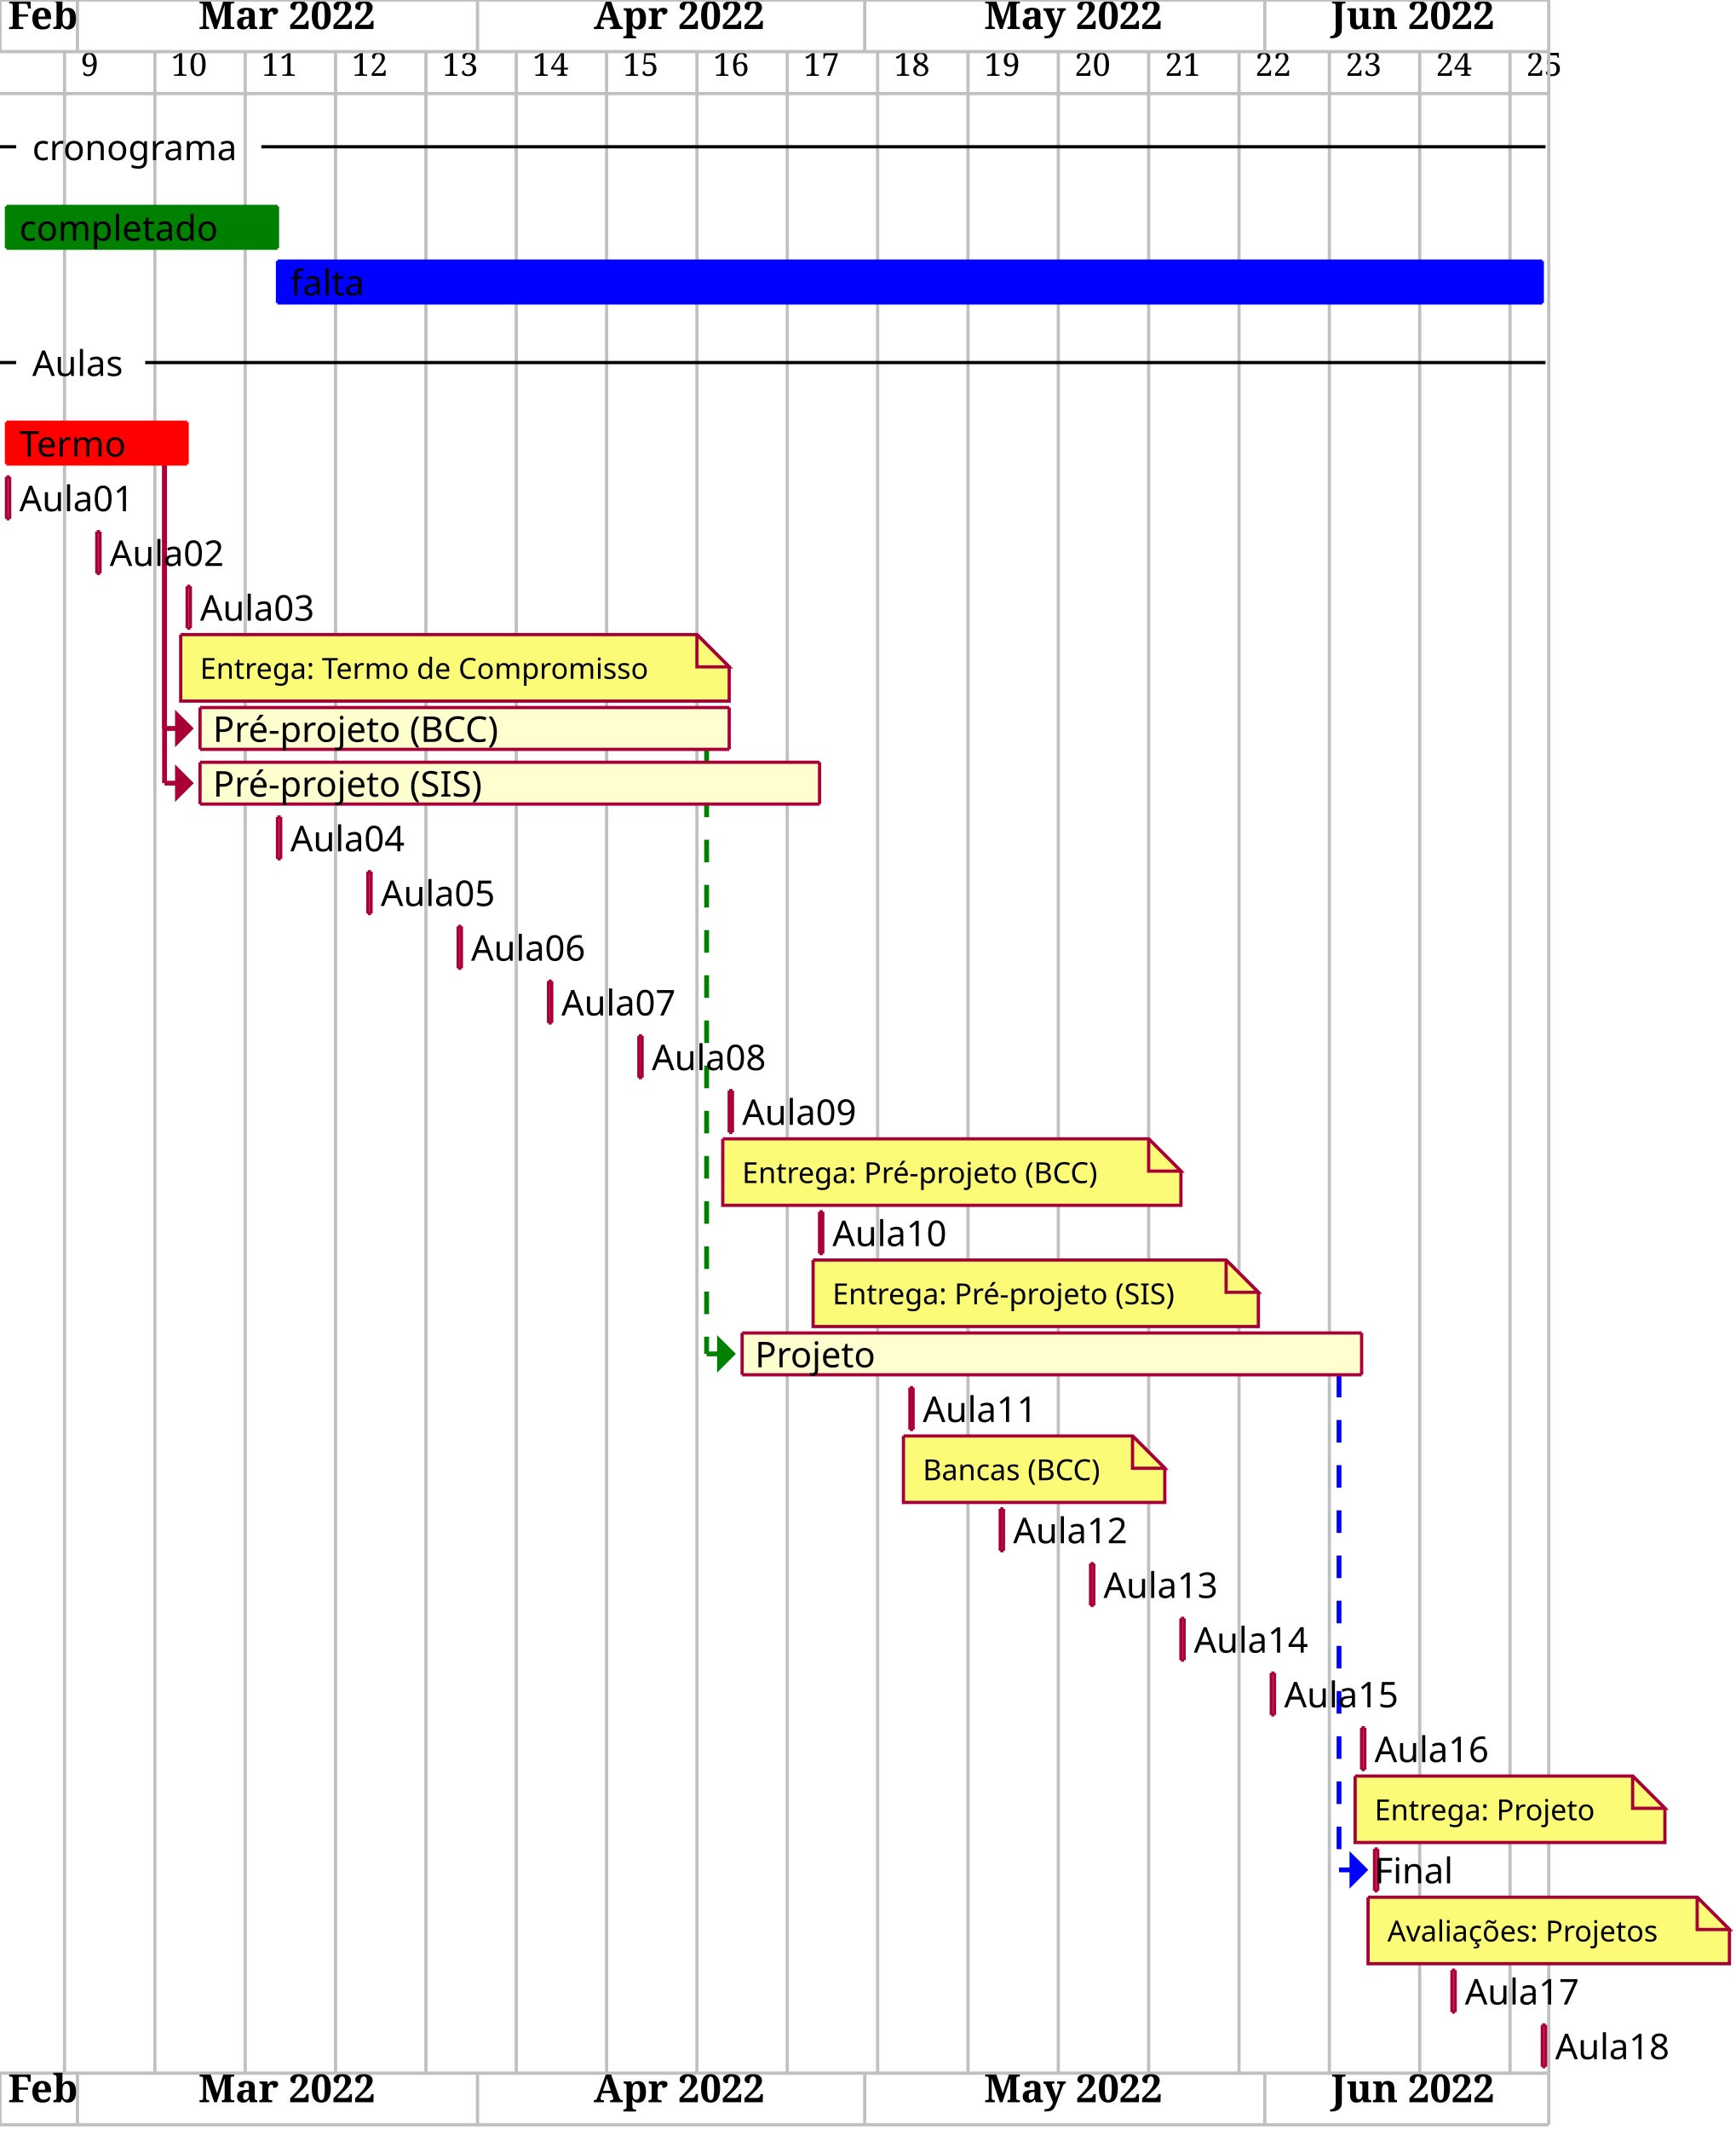
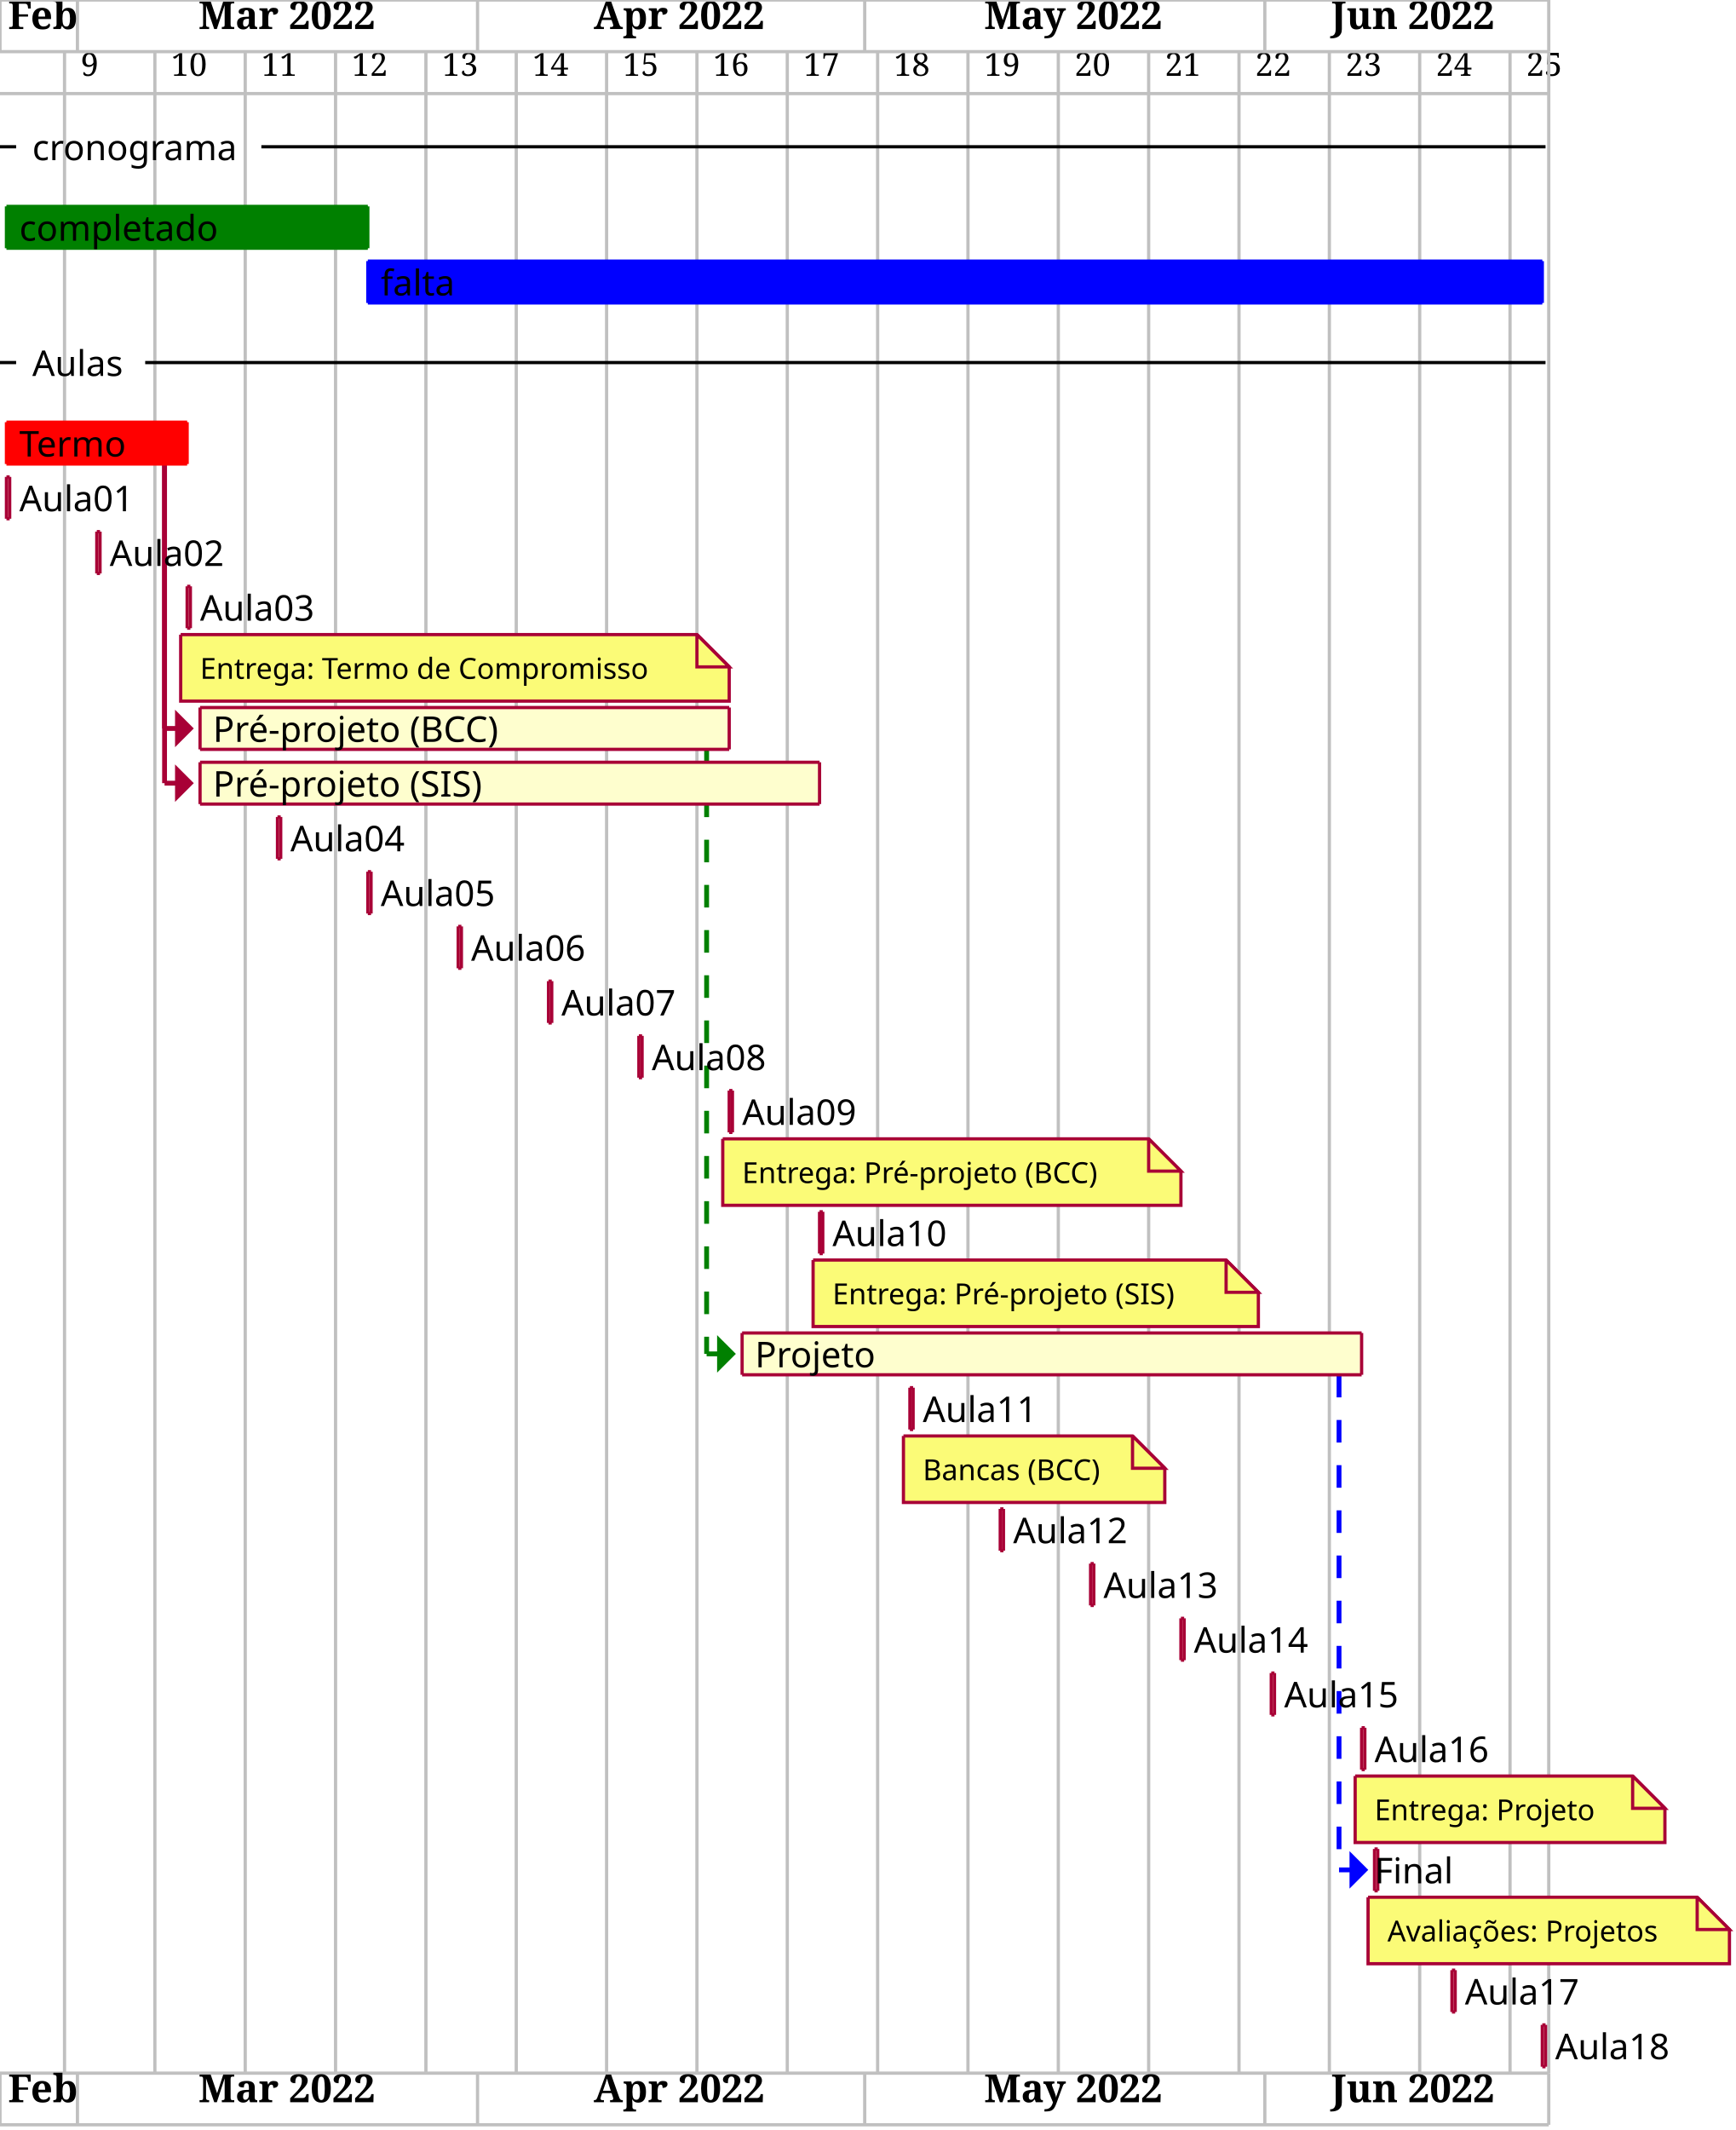
<svg xmlns="http://www.w3.org/2000/svg" contentScriptType="application/ecmascript" contentStyleType="text/css" height="660px" preserveAspectRatio="none" style="width:538px;height:660px;background:#FFFFFF;" version="1.1" viewBox="0 0 538 660" width="538px" zoomAndPan="magnify">
  <defs />
  <g>
    <text fill="#000000" font-family="Serif" font-size="10" lengthAdjust="spacing" textLength="5" x="25" y="23.5">9</text>
    <text fill="#000000" font-family="Serif" font-size="10" lengthAdjust="spacing" textLength="10" x="53" y="23.5">10</text>
    <text fill="#000000" font-family="Serif" font-size="10" lengthAdjust="spacing" textLength="10" x="81" y="23.5">11</text>
    <text fill="#000000" font-family="Serif" font-size="10" lengthAdjust="spacing" textLength="10" x="109" y="23.5">12</text>
    <text fill="#000000" font-family="Serif" font-size="10" lengthAdjust="spacing" textLength="10" x="137" y="23.5">13</text>
    <text fill="#000000" font-family="Serif" font-size="10" lengthAdjust="spacing" textLength="10" x="165" y="23.5">14</text>
    <text fill="#000000" font-family="Serif" font-size="10" lengthAdjust="spacing" textLength="10" x="193" y="23.5">15</text>
    <text fill="#000000" font-family="Serif" font-size="10" lengthAdjust="spacing" textLength="10" x="221" y="23.5">16</text>
    <text fill="#000000" font-family="Serif" font-size="10" lengthAdjust="spacing" textLength="10" x="249" y="23.5">17</text>
    <text fill="#000000" font-family="Serif" font-size="10" lengthAdjust="spacing" textLength="10" x="277" y="23.5">18</text>
    <text fill="#000000" font-family="Serif" font-size="10" lengthAdjust="spacing" textLength="10" x="305" y="23.5">19</text>
    <text fill="#000000" font-family="Serif" font-size="10" lengthAdjust="spacing" textLength="10" x="333" y="23.5">20</text>
    <text fill="#000000" font-family="Serif" font-size="10" lengthAdjust="spacing" textLength="10" x="361" y="23.5">21</text>
    <text fill="#000000" font-family="Serif" font-size="10" lengthAdjust="spacing" textLength="10" x="389" y="23.5">22</text>
    <text fill="#000000" font-family="Serif" font-size="10" lengthAdjust="spacing" textLength="10" x="417" y="23.5">23</text>
    <text fill="#000000" font-family="Serif" font-size="10" lengthAdjust="spacing" textLength="10" x="445" y="23.5">24</text>
    <text fill="#000000" font-family="Serif" font-size="10" lengthAdjust="spacing" textLength="10" x="473" y="23.5">25</text>
    <line style="stroke:#C0C0C0;stroke-width:1.0;" x1="20" x2="20" y1="16" y2="642.385" />
    <line style="stroke:#C0C0C0;stroke-width:1.0;" x1="48" x2="48" y1="16" y2="642.385" />
    <line style="stroke:#C0C0C0;stroke-width:1.0;" x1="76" x2="76" y1="16" y2="642.385" />
    <line style="stroke:#C0C0C0;stroke-width:1.0;" x1="104" x2="104" y1="16" y2="642.385" />
    <line style="stroke:#C0C0C0;stroke-width:1.0;" x1="132" x2="132" y1="16" y2="642.385" />
    <line style="stroke:#C0C0C0;stroke-width:1.0;" x1="160" x2="160" y1="16" y2="642.385" />
    <line style="stroke:#C0C0C0;stroke-width:1.0;" x1="188" x2="188" y1="16" y2="642.385" />
    <line style="stroke:#C0C0C0;stroke-width:1.0;" x1="216" x2="216" y1="16" y2="642.385" />
    <line style="stroke:#C0C0C0;stroke-width:1.0;" x1="244" x2="244" y1="16" y2="642.385" />
    <line style="stroke:#C0C0C0;stroke-width:1.0;" x1="272" x2="272" y1="16" y2="642.385" />
    <line style="stroke:#C0C0C0;stroke-width:1.0;" x1="300" x2="300" y1="16" y2="642.385" />
    <line style="stroke:#C0C0C0;stroke-width:1.0;" x1="328" x2="328" y1="16" y2="642.385" />
    <line style="stroke:#C0C0C0;stroke-width:1.0;" x1="356" x2="356" y1="16" y2="642.385" />
    <line style="stroke:#C0C0C0;stroke-width:1.0;" x1="384" x2="384" y1="16" y2="642.385" />
    <line style="stroke:#C0C0C0;stroke-width:1.0;" x1="412" x2="412" y1="16" y2="642.385" />
    <line style="stroke:#C0C0C0;stroke-width:1.0;" x1="440" x2="440" y1="16" y2="642.385" />
    <line style="stroke:#C0C0C0;stroke-width:1.0;" x1="468" x2="468" y1="16" y2="642.385" />
    <line style="stroke:#C0C0C0;stroke-width:1.0;" x1="480" x2="480" y1="16" y2="642.385" />
    <line style="stroke:#C0C0C0;stroke-width:1.0;" x1="0" x2="0" y1="0" y2="16" />
    <line style="stroke:#C0C0C0;stroke-width:1.0;" x1="24" x2="24" y1="0" y2="16" />
    <text fill="#000000" font-family="Serif" font-size="12" font-weight="bold" lengthAdjust="spacing" textLength="19" x="2.5" y="9">Feb</text>
    <line style="stroke:#C0C0C0;stroke-width:1.0;" x1="148" x2="148" y1="0" y2="16" />
    <text fill="#000000" font-family="Serif" font-size="12" font-weight="bold" lengthAdjust="spacing" textLength="49" x="61.5" y="9">Mar 2022</text>
    <line style="stroke:#C0C0C0;stroke-width:1.0;" x1="268" x2="268" y1="0" y2="16" />
    <text fill="#000000" font-family="Serif" font-size="12" font-weight="bold" lengthAdjust="spacing" textLength="48" x="184" y="9">Apr 2022</text>
    <line style="stroke:#C0C0C0;stroke-width:1.0;" x1="392" x2="392" y1="0" y2="16" />
    <text fill="#000000" font-family="Serif" font-size="12" font-weight="bold" lengthAdjust="spacing" textLength="50" x="305" y="9">May 2022</text>
    <line style="stroke:#C0C0C0;stroke-width:1.0;" x1="480" x2="480" y1="0" y2="16" />
    <text fill="#000000" font-family="Serif" font-size="12" font-weight="bold" lengthAdjust="spacing" textLength="47" x="412.5" y="9">Jun 2022</text>
    <line style="stroke:#C0C0C0;stroke-width:1.0;" x1="0" x2="480" y1="0" y2="0" />
    <line style="stroke:#C0C0C0;stroke-width:1.0;" x1="0" x2="480" y1="16" y2="16" />
    <line style="stroke:#C0C0C0;stroke-width:1.0;" x1="0" x2="480" y1="29" y2="29" />
    <line style="stroke:#A80036;stroke-width:1.5;" x1="51" x2="51" y1="143.775" y2="225.718" />
    <line style="stroke:#A80036;stroke-width:1.5;" x1="51" x2="59" y1="225.718" y2="225.718" />
    <polygon fill="#A80036" points="55,221.718,55,225.718,55,229.718,59,225.718" style="stroke:#A80036;stroke-width:1.5;" />
    <line style="stroke:#A80036;stroke-width:1.5;" x1="51" x2="51" y1="143.775" y2="242.673" />
    <line style="stroke:#A80036;stroke-width:1.5;" x1="51" x2="59" y1="242.673" y2="242.673" />
    <polygon fill="#A80036" points="55,238.673,55,242.673,55,246.673,59,242.673" style="stroke:#A80036;stroke-width:1.5;" />
    <line style="stroke:#008000;stroke-width:1.5;stroke-dasharray:7.0,7.0;" x1="219" x2="219" y1="232.195" y2="419.513" />
    <line style="stroke:#008000;stroke-width:1.5;stroke-dasharray:7.0,7.0;" x1="219" x2="227" y1="419.513" y2="419.513" />
    <polygon fill="#008000" points="223,415.513,223,419.513,223,423.513,227,419.513" style="stroke:#008000;stroke-width:1.5;" />
    <line style="stroke:#0000FF;stroke-width:1.5;stroke-dasharray:7.0,7.0;" x1="415" x2="415" y1="425.99" y2="579.398" />
    <line style="stroke:#0000FF;stroke-width:1.5;stroke-dasharray:7.0,7.0;" x1="415" x2="423" y1="579.398" y2="579.398" />
    <polygon fill="#0000FF" points="419,575.398,419,579.398,419,583.398,423,579.398" style="stroke:#0000FF;stroke-width:1.5;" />
    <line style="stroke:#000000;stroke-width:1.0;" x1="0" x2="5" y1="45.477" y2="45.477" />
    <line style="stroke:#000000;stroke-width:1.0;" x1="81" x2="479" y1="45.477" y2="45.477" />
-     <rect fill="#008000" height="12.955" style="stroke:none;stroke-width:1.0;" width="84" x="2" y="63.955" />
-     <line style="stroke:#008000;stroke-width:1.0;" x1="2" x2="86" y1="63.955" y2="63.955" />
-     <line style="stroke:#008000;stroke-width:1.0;" x1="2" x2="86" y1="76.91" y2="76.91" />
+     <rect fill="#008000" height="12.955" style="stroke:none;stroke-width:1.0;" width="112" x="2" y="63.955" />
+     <line style="stroke:#008000;stroke-width:1.0;" x1="2" x2="114" y1="63.955" y2="63.955" />
+     <line style="stroke:#008000;stroke-width:1.0;" x1="2" x2="114" y1="76.91" y2="76.91" />
    <line style="stroke:#008000;stroke-width:1.0;" x1="2" x2="2" y1="63.955" y2="76.91" />
-     <line style="stroke:#008000;stroke-width:1.0;" x1="86" x2="86" y1="63.955" y2="76.91" />
-     <rect fill="#0000FF" height="12.955" style="stroke:none;stroke-width:1.0;" width="392" x="86" y="80.91" />
-     <line style="stroke:#0000FF;stroke-width:1.0;" x1="86" x2="478" y1="80.91" y2="80.91" />
-     <line style="stroke:#0000FF;stroke-width:1.0;" x1="86" x2="478" y1="93.865" y2="93.865" />
-     <line style="stroke:#0000FF;stroke-width:1.0;" x1="86" x2="86" y1="80.91" y2="93.865" />
+     <line style="stroke:#008000;stroke-width:1.0;" x1="114" x2="114" y1="63.955" y2="76.91" />
+     <rect fill="#0000FF" height="12.955" style="stroke:none;stroke-width:1.0;" width="364" x="114" y="80.91" />
+     <line style="stroke:#0000FF;stroke-width:1.0;" x1="114" x2="478" y1="80.91" y2="80.91" />
+     <line style="stroke:#0000FF;stroke-width:1.0;" x1="114" x2="478" y1="93.865" y2="93.865" />
+     <line style="stroke:#0000FF;stroke-width:1.0;" x1="114" x2="114" y1="80.91" y2="93.865" />
    <line style="stroke:#0000FF;stroke-width:1.0;" x1="478" x2="478" y1="80.91" y2="93.865" />
    <line style="stroke:#000000;stroke-width:1.0;" x1="0" x2="5" y1="112.343" y2="112.343" />
    <line style="stroke:#000000;stroke-width:1.0;" x1="45" x2="479" y1="112.343" y2="112.343" />
    <rect fill="#FF0000" height="12.955" style="stroke:none;stroke-width:1.0;" width="56" x="2" y="130.82" />
    <line style="stroke:#FF0000;stroke-width:1.0;" x1="2" x2="58" y1="130.82" y2="130.82" />
    <line style="stroke:#FF0000;stroke-width:1.0;" x1="2" x2="58" y1="143.775" y2="143.775" />
    <line style="stroke:#FF0000;stroke-width:1.0;" x1="2" x2="2" y1="130.82" y2="143.775" />
    <line style="stroke:#FF0000;stroke-width:1.0;" x1="58" x2="58" y1="130.82" y2="143.775" />
    <rect fill="#FEFECE" height="12.955" style="stroke:none;stroke-width:1.0;" width="1" x="2" y="147.775" />
    <line style="stroke:#A80036;stroke-width:1.0;" x1="2" x2="3" y1="147.775" y2="147.775" />
    <line style="stroke:#A80036;stroke-width:1.0;" x1="2" x2="3" y1="160.731" y2="160.731" />
    <line style="stroke:#A80036;stroke-width:1.0;" x1="2" x2="2" y1="147.775" y2="160.731" />
    <line style="stroke:#A80036;stroke-width:1.0;" x1="3" x2="3" y1="147.775" y2="160.731" />
    <rect fill="#FEFECE" height="12.955" style="stroke:none;stroke-width:1.0;" width="1" x="30" y="164.731" />
    <line style="stroke:#A80036;stroke-width:1.0;" x1="30" x2="31" y1="164.731" y2="164.731" />
    <line style="stroke:#A80036;stroke-width:1.0;" x1="30" x2="31" y1="177.685" y2="177.685" />
    <line style="stroke:#A80036;stroke-width:1.0;" x1="30" x2="30" y1="164.731" y2="177.685" />
    <line style="stroke:#A80036;stroke-width:1.0;" x1="31" x2="31" y1="164.731" y2="177.685" />
    <path d="M56,196.641 L56,217.24 L226,217.24 L226,206.641 L216,196.641 L56,196.641 " fill="#FBFB77" style="stroke:#A80036;stroke-width:1.0;" />
    <path d="M216,196.641 L216,206.641 L226,206.641 L216,196.641 " fill="#FBFB77" style="stroke:#A80036;stroke-width:1.0;" />
    <text fill="#000000" font-family="sans-serif" font-size="9" lengthAdjust="spacing" textLength="149" x="62" y="210.342">Entrega: Termo de Compromisso</text>
    <rect fill="#FEFECE" height="12.955" style="stroke:none;stroke-width:1.0;" width="1" x="58" y="181.685" />
    <line style="stroke:#A80036;stroke-width:1.0;" x1="58" x2="59" y1="181.685" y2="181.685" />
    <line style="stroke:#A80036;stroke-width:1.0;" x1="58" x2="59" y1="194.641" y2="194.641" />
    <line style="stroke:#A80036;stroke-width:1.0;" x1="58" x2="58" y1="181.685" y2="194.641" />
    <line style="stroke:#A80036;stroke-width:1.0;" x1="59" x2="59" y1="181.685" y2="194.641" />
    <rect fill="#FEFECE" height="12.955" style="stroke:none;stroke-width:1.0;" width="164" x="62" y="219.24" />
    <line style="stroke:#A80036;stroke-width:1.0;" x1="62" x2="226" y1="219.24" y2="219.24" />
    <line style="stroke:#A80036;stroke-width:1.0;" x1="62" x2="226" y1="232.195" y2="232.195" />
    <line style="stroke:#A80036;stroke-width:1.0;" x1="62" x2="62" y1="219.24" y2="232.195" />
    <line style="stroke:#A80036;stroke-width:1.0;" x1="226" x2="226" y1="219.24" y2="232.195" />
    <rect fill="#FEFECE" height="12.955" style="stroke:none;stroke-width:1.0;" width="192" x="62" y="236.195" />
    <line style="stroke:#A80036;stroke-width:1.0;" x1="62" x2="254" y1="236.195" y2="236.195" />
    <line style="stroke:#A80036;stroke-width:1.0;" x1="62" x2="254" y1="249.15" y2="249.15" />
    <line style="stroke:#A80036;stroke-width:1.0;" x1="62" x2="62" y1="236.195" y2="249.15" />
    <line style="stroke:#A80036;stroke-width:1.0;" x1="254" x2="254" y1="236.195" y2="249.15" />
    <rect fill="#FEFECE" height="12.955" style="stroke:none;stroke-width:1.0;" width="1" x="86" y="253.15" />
    <line style="stroke:#A80036;stroke-width:1.0;" x1="86" x2="87" y1="253.15" y2="253.15" />
    <line style="stroke:#A80036;stroke-width:1.0;" x1="86" x2="87" y1="266.106" y2="266.106" />
    <line style="stroke:#A80036;stroke-width:1.0;" x1="86" x2="86" y1="253.15" y2="266.106" />
    <line style="stroke:#A80036;stroke-width:1.0;" x1="87" x2="87" y1="253.15" y2="266.106" />
    <rect fill="#FEFECE" height="12.955" style="stroke:none;stroke-width:1.0;" width="1" x="114" y="270.106" />
    <line style="stroke:#A80036;stroke-width:1.0;" x1="114" x2="115" y1="270.106" y2="270.106" />
    <line style="stroke:#A80036;stroke-width:1.0;" x1="114" x2="115" y1="283.06" y2="283.06" />
    <line style="stroke:#A80036;stroke-width:1.0;" x1="114" x2="114" y1="270.106" y2="283.06" />
    <line style="stroke:#A80036;stroke-width:1.0;" x1="115" x2="115" y1="270.106" y2="283.06" />
    <rect fill="#FEFECE" height="12.955" style="stroke:none;stroke-width:1.0;" width="1" x="142" y="287.06" />
    <line style="stroke:#A80036;stroke-width:1.0;" x1="142" x2="143" y1="287.06" y2="287.06" />
    <line style="stroke:#A80036;stroke-width:1.0;" x1="142" x2="143" y1="300.016" y2="300.016" />
    <line style="stroke:#A80036;stroke-width:1.0;" x1="142" x2="142" y1="287.06" y2="300.016" />
    <line style="stroke:#A80036;stroke-width:1.0;" x1="143" x2="143" y1="287.06" y2="300.016" />
    <rect fill="#FEFECE" height="12.955" style="stroke:none;stroke-width:1.0;" width="1" x="170" y="304.016" />
    <line style="stroke:#A80036;stroke-width:1.0;" x1="170" x2="171" y1="304.016" y2="304.016" />
    <line style="stroke:#A80036;stroke-width:1.0;" x1="170" x2="171" y1="316.971" y2="316.971" />
    <line style="stroke:#A80036;stroke-width:1.0;" x1="170" x2="170" y1="304.016" y2="316.971" />
    <line style="stroke:#A80036;stroke-width:1.0;" x1="171" x2="171" y1="304.016" y2="316.971" />
    <rect fill="#FEFECE" height="12.955" style="stroke:none;stroke-width:1.0;" width="1" x="198" y="320.971" />
    <line style="stroke:#A80036;stroke-width:1.0;" x1="198" x2="199" y1="320.971" y2="320.971" />
    <line style="stroke:#A80036;stroke-width:1.0;" x1="198" x2="199" y1="333.926" y2="333.926" />
    <line style="stroke:#A80036;stroke-width:1.0;" x1="198" x2="198" y1="320.971" y2="333.926" />
    <line style="stroke:#A80036;stroke-width:1.0;" x1="199" x2="199" y1="320.971" y2="333.926" />
    <path d="M224,352.881 L224,373.481 L366,373.481 L366,362.881 L356,352.881 L224,352.881 " fill="#FBFB77" style="stroke:#A80036;stroke-width:1.0;" />
    <path d="M356,352.881 L356,362.881 L366,362.881 L356,352.881 " fill="#FBFB77" style="stroke:#A80036;stroke-width:1.0;" />
    <text fill="#000000" font-family="sans-serif" font-size="9" lengthAdjust="spacing" textLength="118" x="230" y="366.582">Entrega: Pré-projeto (BCC)</text>
    <rect fill="#FEFECE" height="12.955" style="stroke:none;stroke-width:1.0;" width="1" x="226" y="337.926" />
    <line style="stroke:#A80036;stroke-width:1.0;" x1="226" x2="227" y1="337.926" y2="337.926" />
    <line style="stroke:#A80036;stroke-width:1.0;" x1="226" x2="227" y1="350.881" y2="350.881" />
    <line style="stroke:#A80036;stroke-width:1.0;" x1="226" x2="226" y1="337.926" y2="350.881" />
    <line style="stroke:#A80036;stroke-width:1.0;" x1="227" x2="227" y1="337.926" y2="350.881" />
    <path d="M252,390.435 L252,411.035 L390,411.035 L390,400.435 L380,390.435 L252,390.435 " fill="#FBFB77" style="stroke:#A80036;stroke-width:1.0;" />
    <path d="M380,390.435 L380,400.435 L390,400.435 L380,390.435 " fill="#FBFB77" style="stroke:#A80036;stroke-width:1.0;" />
    <text fill="#000000" font-family="sans-serif" font-size="9" lengthAdjust="spacing" textLength="114" x="258" y="404.137">Entrega: Pré-projeto (SIS)</text>
    <rect fill="#FEFECE" height="12.955" style="stroke:none;stroke-width:1.0;" width="1" x="254" y="375.481" />
    <line style="stroke:#A80036;stroke-width:1.0;" x1="254" x2="255" y1="375.481" y2="375.481" />
    <line style="stroke:#A80036;stroke-width:1.0;" x1="254" x2="255" y1="388.435" y2="388.435" />
    <line style="stroke:#A80036;stroke-width:1.0;" x1="254" x2="254" y1="375.481" y2="388.435" />
    <line style="stroke:#A80036;stroke-width:1.0;" x1="255" x2="255" y1="375.481" y2="388.435" />
    <rect fill="#FEFECE" height="12.955" style="stroke:none;stroke-width:1.0;" width="192" x="230" y="413.035" />
    <line style="stroke:#A80036;stroke-width:1.0;" x1="230" x2="422" y1="413.035" y2="413.035" />
    <line style="stroke:#A80036;stroke-width:1.0;" x1="230" x2="422" y1="425.99" y2="425.99" />
    <line style="stroke:#A80036;stroke-width:1.0;" x1="230" x2="230" y1="413.035" y2="425.99" />
    <line style="stroke:#A80036;stroke-width:1.0;" x1="422" x2="422" y1="413.035" y2="425.99" />
    <path d="M280,444.945 L280,465.545 L361,465.545 L361,454.945 L351,444.945 L280,444.945 " fill="#FBFB77" style="stroke:#A80036;stroke-width:1.0;" />
    <path d="M351,444.945 L351,454.945 L361,454.945 L351,444.945 " fill="#FBFB77" style="stroke:#A80036;stroke-width:1.0;" />
    <text fill="#000000" font-family="sans-serif" font-size="9" lengthAdjust="spacing" textLength="57" x="286" y="458.647">Bancas (BCC)</text>
    <rect fill="#FEFECE" height="12.955" style="stroke:none;stroke-width:1.0;" width="1" x="282" y="429.99" />
    <line style="stroke:#A80036;stroke-width:1.0;" x1="282" x2="283" y1="429.99" y2="429.99" />
    <line style="stroke:#A80036;stroke-width:1.0;" x1="282" x2="283" y1="442.945" y2="442.945" />
    <line style="stroke:#A80036;stroke-width:1.0;" x1="282" x2="282" y1="429.99" y2="442.945" />
    <line style="stroke:#A80036;stroke-width:1.0;" x1="283" x2="283" y1="429.99" y2="442.945" />
    <rect fill="#FEFECE" height="12.955" style="stroke:none;stroke-width:1.0;" width="1" x="310" y="467.545" />
    <line style="stroke:#A80036;stroke-width:1.0;" x1="310" x2="311" y1="467.545" y2="467.545" />
    <line style="stroke:#A80036;stroke-width:1.0;" x1="310" x2="311" y1="480.5" y2="480.5" />
    <line style="stroke:#A80036;stroke-width:1.0;" x1="310" x2="310" y1="467.545" y2="480.5" />
    <line style="stroke:#A80036;stroke-width:1.0;" x1="311" x2="311" y1="467.545" y2="480.5" />
    <rect fill="#FEFECE" height="12.955" style="stroke:none;stroke-width:1.0;" width="1" x="338" y="484.5" />
    <line style="stroke:#A80036;stroke-width:1.0;" x1="338" x2="339" y1="484.5" y2="484.5" />
    <line style="stroke:#A80036;stroke-width:1.0;" x1="338" x2="339" y1="497.455" y2="497.455" />
    <line style="stroke:#A80036;stroke-width:1.0;" x1="338" x2="338" y1="484.5" y2="497.455" />
    <line style="stroke:#A80036;stroke-width:1.0;" x1="339" x2="339" y1="484.5" y2="497.455" />
    <rect fill="#FEFECE" height="12.955" style="stroke:none;stroke-width:1.0;" width="1" x="366" y="501.455" />
    <line style="stroke:#A80036;stroke-width:1.0;" x1="366" x2="367" y1="501.455" y2="501.455" />
    <line style="stroke:#A80036;stroke-width:1.0;" x1="366" x2="367" y1="514.41" y2="514.41" />
    <line style="stroke:#A80036;stroke-width:1.0;" x1="366" x2="366" y1="501.455" y2="514.41" />
    <line style="stroke:#A80036;stroke-width:1.0;" x1="367" x2="367" y1="501.455" y2="514.41" />
    <rect fill="#FEFECE" height="12.955" style="stroke:none;stroke-width:1.0;" width="1" x="394" y="518.41" />
    <line style="stroke:#A80036;stroke-width:1.0;" x1="394" x2="395" y1="518.41" y2="518.41" />
    <line style="stroke:#A80036;stroke-width:1.0;" x1="394" x2="395" y1="531.365" y2="531.365" />
    <line style="stroke:#A80036;stroke-width:1.0;" x1="394" x2="394" y1="518.41" y2="531.365" />
    <line style="stroke:#A80036;stroke-width:1.0;" x1="395" x2="395" y1="518.41" y2="531.365" />
    <path d="M420,550.32 L420,570.92 L516,570.92 L516,560.32 L506,550.32 L420,550.32 " fill="#FBFB77" style="stroke:#A80036;stroke-width:1.0;" />
    <path d="M506,550.32 L506,560.32 L516,560.32 L506,550.32 " fill="#FBFB77" style="stroke:#A80036;stroke-width:1.0;" />
    <text fill="#000000" font-family="sans-serif" font-size="9" lengthAdjust="spacing" textLength="72" x="426" y="564.021">Entrega: Projeto</text>
    <rect fill="#FEFECE" height="12.955" style="stroke:none;stroke-width:1.0;" width="1" x="422" y="535.365" />
    <line style="stroke:#A80036;stroke-width:1.0;" x1="422" x2="423" y1="535.365" y2="535.365" />
    <line style="stroke:#A80036;stroke-width:1.0;" x1="422" x2="423" y1="548.32" y2="548.32" />
    <line style="stroke:#A80036;stroke-width:1.0;" x1="422" x2="422" y1="535.365" y2="548.32" />
    <line style="stroke:#A80036;stroke-width:1.0;" x1="423" x2="423" y1="535.365" y2="548.32" />
    <path d="M424,587.875 L424,608.475 L536,608.475 L536,597.875 L526,587.875 L424,587.875 " fill="#FBFB77" style="stroke:#A80036;stroke-width:1.0;" />
    <path d="M526,587.875 L526,597.875 L536,597.875 L526,587.875 " fill="#FBFB77" style="stroke:#A80036;stroke-width:1.0;" />
    <text fill="#000000" font-family="sans-serif" font-size="9" lengthAdjust="spacing" textLength="91" x="430" y="601.576">Avaliações: Projetos</text>
    <rect fill="#FEFECE" height="12.955" style="stroke:none;stroke-width:1.0;" width="1" x="426" y="572.92" />
    <line style="stroke:#A80036;stroke-width:1.0;" x1="426" x2="427" y1="572.92" y2="572.92" />
    <line style="stroke:#A80036;stroke-width:1.0;" x1="426" x2="427" y1="585.875" y2="585.875" />
    <line style="stroke:#A80036;stroke-width:1.0;" x1="426" x2="426" y1="572.92" y2="585.875" />
    <line style="stroke:#A80036;stroke-width:1.0;" x1="427" x2="427" y1="572.92" y2="585.875" />
    <rect fill="#FEFECE" height="12.955" style="stroke:none;stroke-width:1.0;" width="1" x="450" y="610.475" />
    <line style="stroke:#A80036;stroke-width:1.0;" x1="450" x2="451" y1="610.475" y2="610.475" />
    <line style="stroke:#A80036;stroke-width:1.0;" x1="450" x2="451" y1="623.43" y2="623.43" />
    <line style="stroke:#A80036;stroke-width:1.0;" x1="450" x2="450" y1="610.475" y2="623.43" />
    <line style="stroke:#A80036;stroke-width:1.0;" x1="451" x2="451" y1="610.475" y2="623.43" />
    <rect fill="#FEFECE" height="12.955" style="stroke:none;stroke-width:1.0;" width="1" x="478" y="627.43" />
    <line style="stroke:#A80036;stroke-width:1.0;" x1="478" x2="479" y1="627.43" y2="627.43" />
    <line style="stroke:#A80036;stroke-width:1.0;" x1="478" x2="479" y1="640.385" y2="640.385" />
    <line style="stroke:#A80036;stroke-width:1.0;" x1="478" x2="478" y1="627.43" y2="640.385" />
    <line style="stroke:#A80036;stroke-width:1.0;" x1="479" x2="479" y1="627.43" y2="640.385" />
    <text fill="#000000" font-family="sans-serif" font-size="11" lengthAdjust="spacing" textLength="66" x="10" y="49.635">cronograma</text>
    <text fill="#000000" font-family="sans-serif" font-size="11" lengthAdjust="spacing" textLength="63" x="6" y="74.59">completado</text>
-     <text fill="#000000" font-family="sans-serif" font-size="11" lengthAdjust="spacing" textLength="23" x="90" y="91.545">falta</text>
+     <text fill="#000000" font-family="sans-serif" font-size="11" lengthAdjust="spacing" textLength="23" x="118" y="91.545">falta</text>
    <text fill="#000000" font-family="sans-serif" font-size="11" lengthAdjust="spacing" textLength="30" x="10" y="116.5">Aulas</text>
    <text fill="#000000" font-family="sans-serif" font-size="11" lengthAdjust="spacing" textLength="35" x="6" y="141.455">Termo</text>
    <text fill="#000000" font-family="sans-serif" font-size="11" lengthAdjust="spacing" textLength="38" x="6" y="158.41">Aula01</text>
    <text fill="#000000" font-family="sans-serif" font-size="11" lengthAdjust="spacing" textLength="38" x="34" y="175.365">Aula02</text>
    <text fill="#000000" font-family="sans-serif" font-size="11" lengthAdjust="spacing" textLength="38" x="62" y="192.32">Aula03</text>
    <text fill="#000000" font-family="sans-serif" font-size="11" lengthAdjust="spacing" textLength="95" x="66" y="229.875">Pré-projeto (BCC)</text>
    <text fill="#000000" font-family="sans-serif" font-size="11" lengthAdjust="spacing" textLength="88" x="66" y="246.83">Pré-projeto (SIS)</text>
    <text fill="#000000" font-family="sans-serif" font-size="11" lengthAdjust="spacing" textLength="38" x="90" y="263.785">Aula04</text>
    <text fill="#000000" font-family="sans-serif" font-size="11" lengthAdjust="spacing" textLength="38" x="118" y="280.74">Aula05</text>
    <text fill="#000000" font-family="sans-serif" font-size="11" lengthAdjust="spacing" textLength="38" x="146" y="297.695">Aula06</text>
    <text fill="#000000" font-family="sans-serif" font-size="11" lengthAdjust="spacing" textLength="38" x="174" y="314.65">Aula07</text>
    <text fill="#000000" font-family="sans-serif" font-size="11" lengthAdjust="spacing" textLength="38" x="202" y="331.606">Aula08</text>
    <text fill="#000000" font-family="sans-serif" font-size="11" lengthAdjust="spacing" textLength="38" x="230" y="348.56">Aula09</text>
    <text fill="#000000" font-family="sans-serif" font-size="11" lengthAdjust="spacing" textLength="38" x="258" y="386.115">Aula10</text>
    <text fill="#000000" font-family="sans-serif" font-size="11" lengthAdjust="spacing" textLength="38" x="234" y="423.67">Projeto</text>
    <text fill="#000000" font-family="sans-serif" font-size="11" lengthAdjust="spacing" textLength="38" x="286" y="440.625">Aula11</text>
    <text fill="#000000" font-family="sans-serif" font-size="11" lengthAdjust="spacing" textLength="38" x="314" y="478.18">Aula12</text>
    <text fill="#000000" font-family="sans-serif" font-size="11" lengthAdjust="spacing" textLength="38" x="342" y="495.135">Aula13</text>
    <text fill="#000000" font-family="sans-serif" font-size="11" lengthAdjust="spacing" textLength="38" x="370" y="512.09">Aula14</text>
    <text fill="#000000" font-family="sans-serif" font-size="11" lengthAdjust="spacing" textLength="38" x="398" y="529.045">Aula15</text>
    <text fill="#000000" font-family="sans-serif" font-size="11" lengthAdjust="spacing" textLength="38" x="426" y="546">Aula16</text>
    <text fill="#000000" font-family="sans-serif" font-size="11" lengthAdjust="spacing" textLength="25" x="426" y="583.555">Final</text>
    <text fill="#000000" font-family="sans-serif" font-size="11" lengthAdjust="spacing" textLength="38" x="454" y="621.109">Aula17</text>
    <text fill="#000000" font-family="sans-serif" font-size="11" lengthAdjust="spacing" textLength="38" x="482" y="638.064">Aula18</text>
    <line style="stroke:#C0C0C0;stroke-width:1.0;" x1="0" x2="480" y1="642.385" y2="642.385" />
    <line style="stroke:#C0C0C0;stroke-width:1.0;" x1="0" x2="0" y1="642.385" y2="658.385" />
    <line style="stroke:#C0C0C0;stroke-width:1.0;" x1="24" x2="24" y1="642.385" y2="658.385" />
    <text fill="#000000" font-family="Serif" font-size="12" font-weight="bold" lengthAdjust="spacing" textLength="19" x="2.5" y="651.385">Feb</text>
    <line style="stroke:#C0C0C0;stroke-width:1.0;" x1="148" x2="148" y1="642.385" y2="658.385" />
    <text fill="#000000" font-family="Serif" font-size="12" font-weight="bold" lengthAdjust="spacing" textLength="49" x="61.5" y="651.385">Mar 2022</text>
    <line style="stroke:#C0C0C0;stroke-width:1.0;" x1="268" x2="268" y1="642.385" y2="658.385" />
    <text fill="#000000" font-family="Serif" font-size="12" font-weight="bold" lengthAdjust="spacing" textLength="48" x="184" y="651.385">Apr 2022</text>
    <line style="stroke:#C0C0C0;stroke-width:1.0;" x1="392" x2="392" y1="642.385" y2="658.385" />
    <text fill="#000000" font-family="Serif" font-size="12" font-weight="bold" lengthAdjust="spacing" textLength="50" x="305" y="651.385">May 2022</text>
    <line style="stroke:#C0C0C0;stroke-width:1.0;" x1="480" x2="480" y1="642.385" y2="658.385" />
    <text fill="#000000" font-family="Serif" font-size="12" font-weight="bold" lengthAdjust="spacing" textLength="47" x="412.5" y="651.385">Jun 2022</text>
    <line style="stroke:#C0C0C0;stroke-width:1.0;" x1="0" x2="480" y1="658.385" y2="658.385" />
  </g>
</svg>
